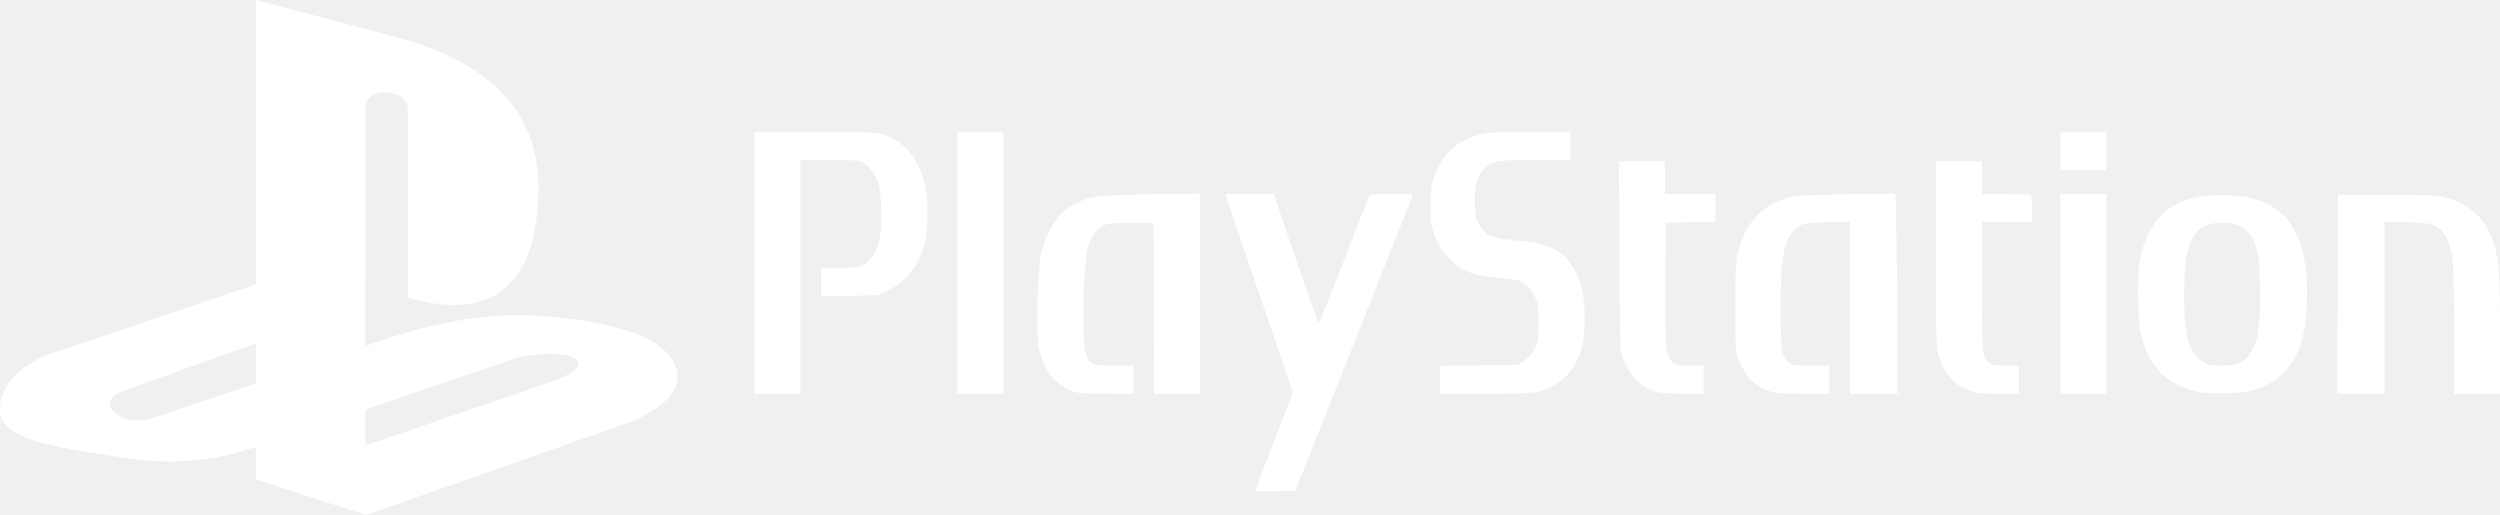
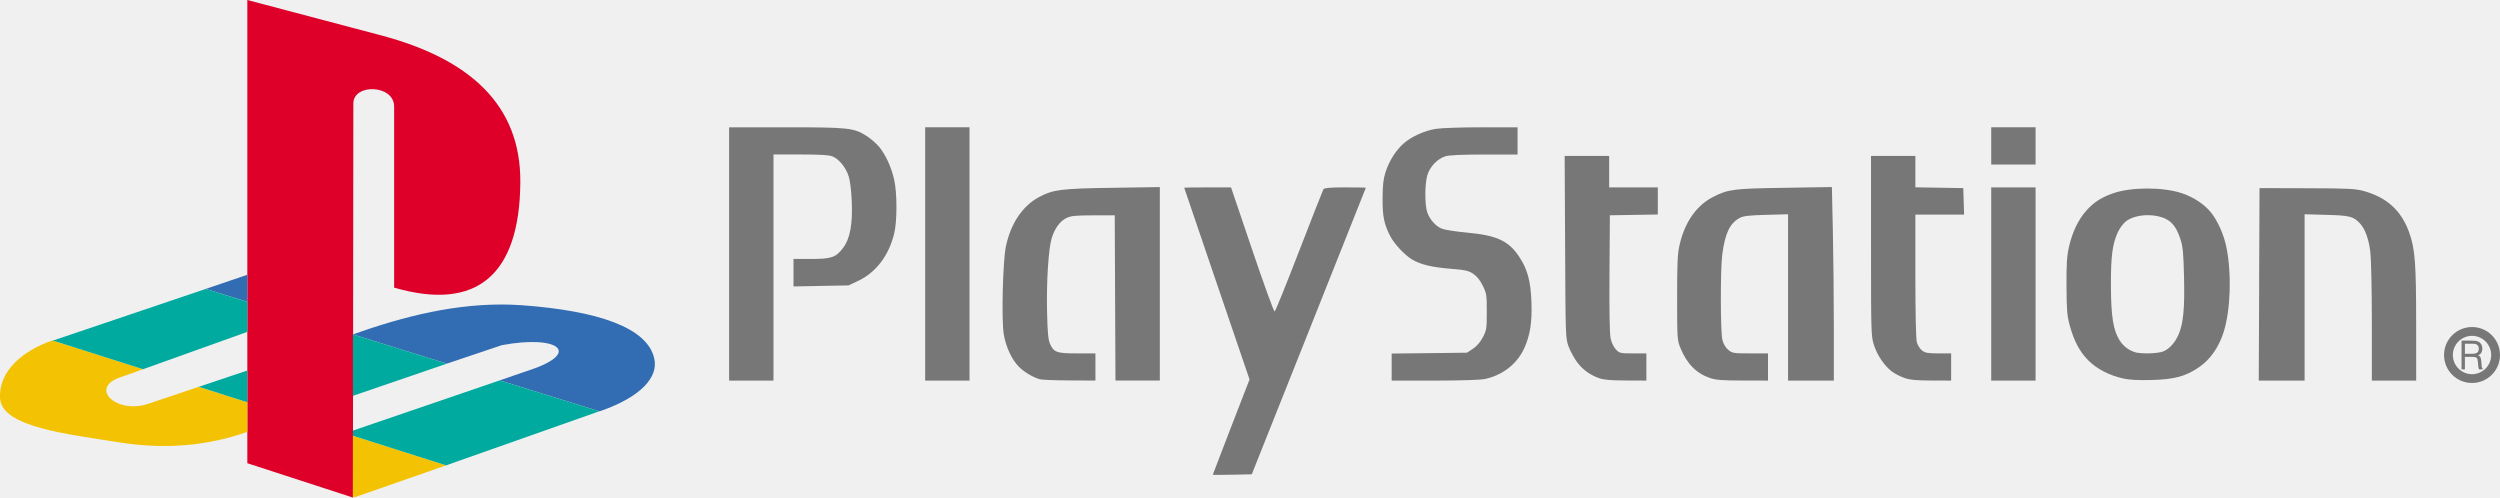
- <svg xmlns="http://www.w3.org/2000/svg" version="1.1" id="svg2">
+ <svg xmlns="http://www.w3.org/2000/svg" version="1.1" id="svg2" x="0px" y="0px" width="567.927px" height="113.032px" viewBox="0.25 0 567.927 113.032" enable-background="new 0.25 0 567.927 113.032" xml:space="preserve">
  <g>
-     <path id="path2998" d="M 181.056 31.612 L 181.056 63.061 L 181.056 94.507 L 186.565 94.507 L 192.073 94.507 L 192.073 66.435 L 192.073 38.363 L 198.834 38.363 C 203.712 38.363 205.913 38.495 206.741 38.84 C 208.377 39.525 210.059 41.605 210.749 43.782 C 211.112 44.926 211.409 47.405 211.515 50.155 C 211.734 55.79 211.082 59.29 209.362 61.56 C 207.567 63.932 206.471 64.304 201.401 64.304 L 197.048 64.304 L 197.048 67.714 L 197.048 71.133 L 203.886 71.001 L 210.728 70.866 L 213.148 69.723 C 217.57 67.636 220.779 63.37 222.076 57.873 C 222.799 54.805 222.787 47.943 222.052 44.649 C 221.346 41.482 219.875 38.294 218.221 36.364 C 217.531 35.556 216.192 34.4 215.258 33.797 C 212.052 31.741 210.815 31.612 195.192 31.612 L 181.056 31.612 Z M 229.737 31.612 L 229.737 63.061 L 229.737 94.507 L 235.246 94.507 L 240.754 94.507 L 240.754 63.061 L 240.754 31.612 L 235.246 31.612 L 229.737 31.612 Z M 367.876 31.612 C 362.944 31.612 357.867 31.786 356.594 31.99 C 353.73 32.446 350.383 33.962 348.489 35.676 C 346.58 37.399 344.949 39.99 344.07 42.713 C 343.521 44.406 343.349 45.949 343.325 49.201 C 343.295 53.686 343.674 55.595 345.214 58.615 C 346.216 60.581 348.888 63.418 350.722 64.478 C 352.851 65.712 355.577 66.366 360.26 66.744 C 363.823 67.033 364.655 67.21 365.814 67.978 C 366.726 68.579 367.525 69.566 368.2 70.941 C 369.152 72.878 369.206 73.28 369.2 77.447 C 369.197 81.602 369.137 82.013 368.221 83.757 C 367.603 84.94 366.708 85.979 365.769 86.6 L 364.292 87.579 L 354.931 87.69 L 345.58 87.789 L 345.58 91.154 L 345.58 94.507 L 356.216 94.507 C 362.689 94.507 367.6 94.348 368.744 94.108 C 373.097 93.19 376.72 90.368 378.479 86.522 C 379.962 83.286 380.485 79.956 380.29 74.961 C 380.088 69.695 379.308 66.829 377.203 63.682 C 374.592 59.774 371.671 58.432 364.247 57.753 C 361.5 57.501 358.687 57.057 357.993 56.766 C 356.465 56.117 355.036 54.487 354.409 52.677 C 353.785 50.894 353.794 45.724 354.43 43.542 C 355.054 41.383 356.952 39.399 358.951 38.798 C 359.915 38.507 363.16 38.366 368.621 38.366 L 376.849 38.366 L 376.849 34.989 L 376.849 31.612 L 367.876 31.612 L 367.876 31.612 Z M 494.466 31.612 L 494.466 36.232 L 494.466 40.852 L 499.975 40.852 L 505.484 40.852 L 505.484 36.232 L 505.484 31.612 L 499.975 31.612 L 494.466 31.612 Z M 388.542 38.717 L 388.656 61.371 C 388.752 83.67 388.767 84.057 389.533 86.081 C 389.959 87.209 390.872 88.9 391.562 89.842 C 392.976 91.767 394.813 93.114 397.137 93.928 C 398.257 94.321 400.154 94.474 403.766 94.486 L 408.83 94.507 L 408.83 91.133 L 408.83 87.759 L 405.522 87.759 C 402.373 87.759 402.162 87.714 401.268 86.78 C 400.712 86.201 400.169 85.069 399.95 84.024 C 399.707 82.895 399.608 77.023 399.671 67.855 L 399.77 53.466 L 405.723 53.364 L 411.673 53.265 L 411.673 49.903 L 411.673 46.535 L 405.633 46.535 L 399.593 46.535 L 399.593 42.626 L 399.593 38.717 L 394.075 38.717 L 388.542 38.717 L 388.542 38.717 Z M 464.617 38.717 L 464.617 61.092 C 464.617 82.733 464.644 83.547 465.353 85.702 C 466.193 88.266 467.907 90.809 469.772 92.229 C 470.483 92.772 471.891 93.505 472.903 93.85 C 474.311 94.336 475.887 94.486 479.63 94.495 L 484.515 94.507 L 484.515 91.13 L 484.515 87.756 L 481.362 87.756 C 478.727 87.756 478.06 87.642 477.289 87.032 C 476.778 86.633 476.199 85.714 475.998 84.991 C 475.773 84.18 475.632 77.792 475.632 68.477 L 475.632 53.286 L 481.684 53.286 L 487.736 53.286 L 487.637 49.999 L 487.535 46.712 L 481.582 46.613 L 475.635 46.511 L 475.635 42.614 L 475.635 38.717 L 470.126 38.717 L 464.617 38.717 L 464.617 38.717 Z M 454.902 46.445 L 443.14 46.637 C 430.496 46.829 429.187 46.985 425.473 48.867 C 421.322 50.972 418.428 55.058 417.116 60.659 C 416.566 62.998 416.47 65.009 416.47 73.895 C 416.47 83.988 416.5 84.457 417.281 86.39 C 418.857 90.281 421.201 92.685 424.576 93.85 C 426.065 94.366 427.617 94.483 432.726 94.492 L 439.037 94.504 L 439.037 91.127 L 439.037 87.753 L 434.618 87.753 C 430.433 87.753 430.148 87.702 429.154 86.864 C 428.493 86.312 427.959 85.387 427.71 84.4 C 427.215 82.439 427.191 66.979 427.677 63.235 C 428.364 57.915 429.565 55.424 432.063 54.085 C 432.924 53.626 434.407 53.46 438.592 53.352 L 444.011 53.208 L 444.011 73.862 L 444.011 94.507 L 449.7 94.507 L 455.383 94.507 L 455.383 81.235 C 455.383 73.94 455.269 63.124 455.14 57.207 L 454.902 46.445 Z M 288.013 46.457 L 276.2 46.634 C 263.36 46.832 261.514 47.066 258.01 48.945 C 253.936 51.125 251.031 55.433 249.803 61.104 C 249.022 64.706 248.659 79.458 249.259 83.022 C 249.782 86.135 251.238 89.269 252.979 91.04 C 254.261 92.343 256.386 93.631 258.163 94.171 C 258.653 94.321 261.97 94.453 265.536 94.471 L 272.021 94.504 L 272.021 91.127 L 272.021 87.756 L 267.479 87.756 C 262.357 87.756 261.685 87.513 260.718 85.312 C 260.286 84.33 260.118 82.403 260.007 77.207 C 259.848 69.822 260.361 61.809 261.162 59.149 C 261.88 56.76 263.219 54.925 264.792 54.154 C 265.942 53.59 266.998 53.481 271.486 53.475 L 276.815 53.463 L 276.905 73.985 L 276.995 94.504 L 282.504 94.504 L 288.013 94.504 L 288.013 70.476 L 288.013 46.457 L 288.013 46.457 Z M 299.874 46.535 C 296.674 46.535 294.059 46.577 294.065 46.625 C 294.071 46.673 297.724 57.399 302.182 70.467 L 310.291 94.228 L 305.725 105.999 C 303.215 112.481 301.162 117.827 301.162 117.881 C 301.162 117.935 303.341 117.935 306.004 117.881 L 310.846 117.782 L 325.001 82.247 C 332.791 62.704 339.171 46.673 339.171 46.625 C 339.174 46.577 336.874 46.535 334.052 46.535 C 330.33 46.535 328.844 46.658 328.645 46.982 C 328.495 47.225 325.772 54.133 322.605 62.337 C 319.438 70.542 316.703 77.3 316.52 77.363 C 316.334 77.423 313.818 70.512 310.936 62.004 L 305.695 46.535 L 299.874 46.535 Z M 494.466 46.535 L 494.466 70.521 L 494.466 94.504 L 499.975 94.504 L 505.484 94.504 L 505.484 70.521 L 505.484 46.535 L 499.975 46.535 L 494.466 46.535 Z M 561.094 46.712 L 560.989 70.608 L 561.004 70.608 L 560.902 94.504 L 566.6 94.504 L 572.285 94.504 L 572.285 73.862 L 572.285 53.208 L 577.701 53.352 C 583.456 53.502 584.417 53.743 586.032 55.472 C 587.299 56.829 588.205 59.299 588.608 62.512 C 588.818 64.193 588.986 71.917 588.986 80.014 L 588.986 94.504 L 594.495 94.504 L 600 94.504 L 599.988 80.38 C 599.988 65.4 599.724 61.845 598.28 57.783 C 596.317 52.26 592.702 48.984 586.821 47.39 C 584.876 46.862 582.799 46.769 572.817 46.745 L 561.094 46.712 L 561.094 46.712 Z M 533.244 46.814 C 530.137 46.814 527.039 47.204 524.817 47.967 C 521.854 48.987 519.996 50.179 518.128 52.254 C 516.105 54.505 514.64 57.555 513.779 61.281 C 513.25 63.565 513.127 65.484 513.157 71.052 C 513.187 76.912 513.304 78.41 513.935 80.725 C 515.006 84.655 516.405 87.302 518.531 89.455 C 520.626 91.571 523.721 93.196 527.207 93.985 C 528.774 94.339 530.947 94.45 534.268 94.363 C 539.995 94.21 542.718 93.475 546.06 91.187 C 548.86 89.272 550.98 86.252 552.181 82.448 C 553.895 77.017 554.198 68.065 552.88 61.461 C 552.241 58.252 550.683 54.772 548.948 52.653 C 547.317 50.663 544.646 48.918 541.788 47.967 C 539.476 47.204 536.348 46.814 533.244 46.814 L 533.244 46.814 Z M 533.376 53.43 C 534.988 53.43 536.606 53.743 537.873 54.385 C 539.527 55.223 540.569 56.685 541.469 59.447 C 542.061 61.254 542.208 62.899 542.349 68.876 C 542.529 76.681 542.172 80.359 540.959 83.133 C 540.106 85.093 538.726 86.615 537.207 87.263 C 536.558 87.54 534.85 87.753 533.265 87.753 C 531.019 87.753 530.158 87.594 528.903 86.933 C 527.915 86.411 526.964 85.516 526.348 84.523 C 524.742 81.929 524.214 78.531 524.193 70.875 C 524.175 63.586 524.55 60.656 525.895 57.693 C 526.348 56.688 527.267 55.46 527.948 54.937 C 529.242 53.953 531.305 53.43 533.376 53.43 L 533.376 53.43 Z" style="fill:#ffffff;fill-opacity:1" />
-     <path id="path7" fill="#DE0029" d="M 87.746 25.695 L 87.638 123.555 L 61.418 115.029 L 61.418 0 L 94.888 8.85 C 116.311 14.608 129.421 25.8 129.207 45.415 C 128.994 68.23 118.442 77.396 97.872 71.428 L 97.872 26.439 C 97.869 21.002 87.746 20.684 87.746 25.695 L 87.746 25.695 Z" style="fill:#ffffff;fill-opacity:1" />
-     <path id="path9" fill="#F3C202" d="M 49.371 96.05 L 37.009 100.211 C 29.011 102.982 22.191 96.48 29.546 93.811 L 35.514 91.682 L 13.022 84.538 C 6.097 86.885 -0.409 91.896 0.02 98.932 C 0.447 106.074 16.754 107.782 29.332 109.806 C 41.055 111.724 51.716 110.658 61.415 107.245 L 61.415 99.89 L 49.371 96.05 L 49.371 96.05 Z M 87.848 123.558 L 110.766 115.564 L 87.635 108.209 L 87.635 123.027 L 87.848 123.558 L 87.848 123.558 Z" style="fill:#ffffff;fill-opacity:1" />
-     <path id="path11" fill="#326DB3" d="M 148.82 102.13 L 149.246 102.022 C 159.267 98.506 163.53 93.598 162.464 89.017 C 160.759 81.34 148.502 77.183 129.634 75.799 C 116.098 74.838 102.774 77.822 89.77 82.298 L 87.638 83.046 L 110.982 90.299 L 124.623 85.711 C 138.907 83.046 144.665 87.738 130.916 92.109 L 124.092 94.453 L 148.82 102.13 L 148.82 102.13 Z M 61.418 68.23 L 51.079 71.749 L 61.418 74.946 L 61.418 68.23 L 61.418 68.23 Z" style="fill:#ffffff;fill-opacity:1" />
-     <path id="path13" fill="#00AA9E" d="M 110.769 115.561 L 148.82 102.13 L 124.089 94.453 L 87.638 106.927 L 87.638 108.206 L 110.769 115.561 L 110.769 115.561 Z M 61.418 92.001 L 49.374 96.05 L 61.418 99.89 L 61.418 92.001 L 61.418 92.001 Z M 87.635 98.293 L 87.635 83.049 L 110.979 90.299 L 87.635 98.293 L 87.635 98.293 Z M 35.514 91.682 L 61.415 82.406 L 61.415 74.946 L 51.076 71.749 L 13.557 84.433 C 13.452 84.433 13.238 84.538 13.025 84.538 L 35.514 91.682 L 35.514 91.682 Z" style="fill:#ffffff;fill-opacity:1" />
+     <path id="path2998_1_" fill="#777777" d="M165.884,28.918v28.77v28.77h5.039h5.039V60.776V35.095h6.186   c4.461,0,6.475,0.12,7.233,0.438c1.496,0.625,3.036,2.529,3.667,4.521c0.331,1.047,0.604,3.313,0.701,5.831   c0.2,5.154-0.398,8.356-1.971,10.433c-1.641,2.168-2.645,2.51-7.284,2.51h-3.982v3.119v3.127l6.257-0.121l6.258-0.121l2.214-1.047   c4.045-1.908,6.982-5.811,8.167-10.84c0.662-2.808,0.652-9.086-0.021-12.099c-0.646-2.896-1.991-5.813-3.504-7.579   c-0.633-0.738-1.857-1.797-2.712-2.347c-2.933-1.882-4.062-2.001-18.356-2.001H165.884z M210.419,28.918v28.77v28.77h5.038h5.039   v-28.77v-28.77h-5.039H210.419z M336.791,28.918c-4.514,0.001-9.158,0.16-10.32,0.346c-2.623,0.418-5.682,1.805-7.416,3.372   c-1.748,1.579-3.234,3.949-4.043,6.44c-0.502,1.548-0.66,2.959-0.68,5.933c-0.029,4.103,0.316,5.851,1.727,8.614   c0.916,1.798,3.361,4.393,5.039,5.363c1.949,1.13,4.441,1.728,8.729,2.072c3.26,0.265,4.02,0.426,5.08,1.129   c0.834,0.551,1.563,1.453,2.184,2.711c0.869,1.771,0.918,2.142,0.914,5.953c-0.004,3.801-0.057,4.176-0.896,5.771   c-0.566,1.084-1.385,2.032-2.242,2.603l-1.354,0.896l-8.563,0.103l-8.555,0.092v3.077v3.068h9.73c5.92,0,10.412-0.146,11.459-0.367   c3.984-0.838,7.299-3.42,8.908-6.938c1.355-2.963,1.834-6.008,1.656-10.575c-0.188-4.816-0.9-7.44-2.824-10.32   c-2.391-3.575-5.064-4.801-11.855-5.423c-2.512-0.23-5.086-0.635-5.719-0.904c-1.398-0.592-2.705-2.082-3.281-3.738   c-0.566-1.633-0.561-6.361,0.021-8.359c0.57-1.973,2.305-3.79,4.135-4.338c0.883-0.266,3.852-0.396,8.848-0.396H345v-3.09v-3.09   h-8.209V28.918z M452.597,28.918v4.227v4.226h5.039h5.039v-4.226v-4.227h-5.039H452.597L452.597,28.918z M355.695,35.42   l0.104,20.723c0.09,20.398,0.105,20.754,0.803,22.604c0.393,1.033,1.229,2.58,1.857,3.443c1.293,1.76,2.973,2.994,5.1,3.738   c1.023,0.359,2.764,0.498,6.064,0.51l4.633,0.02V83.37v-3.088h-3.027c-2.881,0-3.068-0.039-3.891-0.895   c-0.508-0.529-1.006-1.563-1.207-2.52c-0.221-1.033-0.313-6.406-0.256-14.791l0.092-13.166l5.445-0.092l5.445-0.092v-3.076v-3.08   h-5.527h-5.525v-3.576V35.42h-5.049H355.695L355.695,35.42z M425.291,35.42v20.469c0,19.797,0.023,20.54,0.672,22.512   c0.771,2.348,2.338,4.672,4.043,5.973c0.65,0.498,1.939,1.166,2.863,1.482c1.289,0.445,2.73,0.582,6.156,0.59l4.469,0.01v-3.088   V80.28h-2.885c-2.41,0-3.02-0.104-3.727-0.662c-0.467-0.365-0.996-1.205-1.18-1.867c-0.205-0.74-0.336-6.584-0.336-15.105V48.748   h5.537h5.535l-0.094-3.007l-0.092-3.008l-5.445-0.09l-5.439-0.093v-3.565V35.42h-5.039H425.291L425.291,35.42z M416.402,42.489   l-10.758,0.174c-11.568,0.178-12.766,0.32-16.162,2.042c-3.799,1.925-6.447,5.663-7.648,10.788   c-0.502,2.138-0.59,3.979-0.59,12.109c0,9.23,0.027,9.661,0.742,11.428c1.441,3.561,3.586,5.76,6.674,6.826   c1.361,0.471,2.781,0.58,7.457,0.588l5.771,0.012v-3.09v-3.088h-4.043c-3.828,0-4.088-0.047-4.998-0.813   c-0.602-0.506-1.092-1.35-1.32-2.256c-0.453-1.793-0.475-15.938-0.031-19.361c0.631-4.865,1.727-7.146,4.014-8.371   c0.787-0.42,2.146-0.57,5.977-0.67l4.957-0.132v18.896v18.885h5.199h5.201V74.315c0-6.674-0.104-16.566-0.225-21.982   L416.402,42.489z M263.73,42.5l-10.808,0.162c-11.746,0.181-13.433,0.396-16.64,2.113c-3.725,1.994-6.385,5.936-7.508,11.123   c-0.713,3.295-1.047,16.791-0.498,20.054c0.48,2.846,1.811,5.713,3.404,7.334c1.172,1.192,3.117,2.368,4.743,2.864   c0.447,0.138,3.481,0.259,6.745,0.272l5.932,0.031v-3.088V80.28h-4.154c-4.687,0-5.303-0.221-6.187-2.234   c-0.395-0.896-0.549-2.662-0.65-7.416c-0.146-6.756,0.324-14.085,1.056-16.52c0.657-2.185,1.881-3.863,3.321-4.57   c1.052-0.516,2.019-0.613,6.125-0.62l4.875-0.011l0.082,18.773l0.082,18.771h5.039h5.039v-21.98L263.73,42.5L263.73,42.5z    M274.58,42.571c-2.928,0-5.319,0.037-5.313,0.082c0.004,0.045,3.346,9.857,7.426,21.811l7.416,21.738l-4.176,10.771   c-2.295,5.927-4.175,10.817-4.175,10.868s1.993,0.051,4.429,0l4.43-0.092l12.951-32.508c7.127-17.879,12.963-32.542,12.963-32.588   c0.002-0.045-2.102-0.082-4.684-0.082c-3.404,0-4.766,0.113-4.947,0.408c-0.137,0.223-2.627,6.543-5.525,14.049   c-2.896,7.504-5.396,13.688-5.564,13.744c-0.17,0.057-2.473-6.266-5.107-14.049l-4.796-14.152H274.58z M452.597,42.571v21.942   v21.942h5.039h5.039V64.513V42.571h-5.039H452.597z M513.548,42.733l-0.094,21.861h0.012l-0.092,21.861h5.211h5.201V67.571V48.676   l4.957,0.133c5.262,0.137,6.141,0.356,7.619,1.939c1.156,1.24,1.984,3.499,2.354,6.439c0.191,1.539,0.348,8.603,0.348,16.011   v13.258h5.037h5.037l-0.01-12.922c-0.002-13.705-0.242-16.957-1.563-20.673c-1.797-5.053-5.104-8.049-10.482-9.508   c-1.779-0.483-3.68-0.567-12.811-0.59L513.548,42.733L513.548,42.733z M488.07,42.825c-2.842,0-5.674,0.357-7.709,1.057   c-2.709,0.932-4.41,2.023-6.117,3.921c-1.852,2.06-3.193,4.849-3.98,8.259c-0.479,2.09-0.596,3.845-0.564,8.938   c0.023,5.358,0.133,6.729,0.711,8.849c0.979,3.596,2.26,6.017,4.205,7.985c1.916,1.938,4.748,3.422,7.936,4.146   c1.434,0.324,3.422,0.427,6.461,0.345c5.238-0.14,7.73-0.814,10.787-2.904c2.563-1.752,4.5-4.517,5.598-7.996   c1.57-4.967,1.846-13.155,0.641-19.198c-0.586-2.936-2.01-6.119-3.598-8.056c-1.492-1.821-3.936-3.418-6.551-4.287   C493.773,43.182,490.912,42.825,488.07,42.825L488.07,42.825z M488.193,48.879c1.475,0,2.953,0.285,4.113,0.873   c1.514,0.768,2.465,2.104,3.291,4.632c0.541,1.653,0.676,3.158,0.803,8.625c0.166,7.142-0.162,10.507-1.27,13.043   c-0.781,1.793-2.045,3.187-3.434,3.779c-0.596,0.254-2.156,0.446-3.605,0.446c-2.055,0-2.844-0.146-3.992-0.75   c-0.902-0.478-1.773-1.295-2.336-2.204c-1.469-2.371-1.953-5.48-1.973-12.484c-0.016-6.668,0.328-9.347,1.557-12.06   c0.416-0.92,1.256-2.043,1.879-2.52C484.41,49.356,486.296,48.879,488.193,48.879L488.193,48.879z" />
+   </g>
+   <g>
+     <path id="path3775_1_" fill="#777777" d="M559.435,83.913h0.77v-2.836h1.756c0.48,0,0.795,0.078,0.939,0.232   c0.139,0.148,0.229,0.492,0.268,1.031l0.068,0.836c0.012,0.16,0.027,0.293,0.055,0.4c0.021,0.113,0.063,0.228,0.117,0.334h0.807   v-0.209c-0.063-0.059-0.105-0.125-0.135-0.205c-0.037-0.096-0.064-0.211-0.072-0.352l-0.07-0.973   c-0.047-0.473-0.107-0.797-0.188-0.973c-0.117-0.264-0.322-0.422-0.611-0.477c0.311-0.07,0.555-0.244,0.742-0.525   c0.189-0.285,0.283-0.633,0.283-1.039c0-0.334-0.068-0.625-0.207-0.871c-0.146-0.273-0.354-0.486-0.617-0.635   c-0.217-0.119-0.477-0.197-0.777-0.234c-0.199-0.021-0.508-0.035-0.914-0.035h-2.209v6.527h-0.004V83.913z M560.207,80.375v-2.289   h1.557c0.307,0,0.523,0.008,0.662,0.021c0.205,0.033,0.369,0.094,0.488,0.176c0.146,0.096,0.256,0.219,0.328,0.367   c0.08,0.158,0.121,0.334,0.121,0.525c0,0.434-0.121,0.738-0.367,0.922c-0.246,0.186-0.648,0.273-1.207,0.273L560.207,80.375   L560.207,80.375z" />
+   </g>
+   <path fill="#777777" d="M555.466,80.648c0-3.485,2.807-6.315,6.287-6.354l0,0c0.023-0.002,0.047-0.004,0.07-0.004l0,0  c3.508,0.002,6.354,2.846,6.354,6.358l0,0h-0.002c0,3.511-2.844,6.354-6.354,6.354l0,0  C558.312,87.002,555.466,84.161,555.466,80.648L555.466,80.648z M557.466,80.648c0.004,2.407,1.949,4.353,4.357,4.356l0,0  c2.402-0.006,4.35-1.953,4.354-4.356l0,0c-0.006-2.364-1.885-4.282-4.227-4.354l0,0h-0.129  C559.416,76.297,557.47,78.243,557.466,80.648L557.466,80.648z M561.419,76.206c0.125,0.053,0.219,0.072,0.293,0.08l0,0  c-0.088-0.011-0.172-0.031-0.254-0.063l0,0c-0.061-0.022-0.115-0.052-0.17-0.087l0,0c-0.014-0.008-0.025-0.016-0.039-0.024l0,0  C561.31,76.153,561.369,76.185,561.419,76.206L561.419,76.206z M560.949,75.775c-0.002-0.003-0.002-0.005-0.004-0.008l0,0  C560.947,75.77,560.947,75.772,560.949,75.775L560.949,75.775z M560.937,75.754c-0.002-0.004-0.004-0.008-0.006-0.01l0,0  C560.933,75.749,560.935,75.75,560.937,75.754L560.937,75.754z M560.824,75.288c0-0.113,0.021-0.227,0.059-0.332l0,0  C560.851,75.034,560.822,75.141,560.824,75.288L560.824,75.288z" />
+   <g id="g3" transform="translate(-61.6856, -312.868)">
+     <path id="path7" fill="#DE0029" d="M142.207,336.374l-0.099,89.525l-23.986-7.801v-105.23l30.618,8.096   c19.599,5.267,31.592,15.507,31.398,33.45c-0.195,20.873-9.849,29.257-28.667,23.796v-41.154   C151.469,332.08,142.207,331.789,142.207,336.374L142.207,336.374z" />
+     <path id="path9" fill="#F3C202" d="M107.102,400.738l-11.311,3.805c-7.314,2.537-13.554-3.412-6.826-5.854l5.46-1.947   l-20.575-6.537c-6.338,2.148-12.288,6.73-11.896,13.168c0.39,6.533,15.309,8.097,26.815,9.947   c10.726,1.754,20.477,0.779,29.351-2.342v-6.73L107.102,400.738L107.102,400.738z M142.302,425.9l20.965-7.313l-21.16-6.729v13.557   L142.302,425.9L142.302,425.9z" />
+     <path id="path11" fill="#326DB3" d="M198.08,406.299l0.389-0.099c9.167-3.219,13.067-7.707,12.092-11.898   c-1.56-7.021-12.773-10.826-30.033-12.094c-12.384-0.877-24.572,1.854-36.468,5.947l-1.95,0.686l21.355,6.633l12.48-4.197   c13.067-2.436,18.333,1.854,5.755,5.854l-6.242,2.146L198.08,406.299L198.08,406.299z M118.122,375.286l-9.459,3.217l9.459,2.926   V375.286L118.122,375.286z" />
+     <path id="path13" fill="#00AA9E" d="M163.268,418.585l34.812-12.287l-22.624-7.021l-33.348,11.41v1.17L163.268,418.585   L163.268,418.585z M118.122,397.033l-11.019,3.705l11.019,3.512V397.033L118.122,397.033z M142.107,402.788v-13.945l21.355,6.631   L142.107,402.788L142.107,402.788z M94.425,396.742l23.696-8.484v-6.826l-9.459-2.928l-34.324,11.605   c-0.097,0-0.292,0.096-0.487,0.096L94.425,396.742L94.425,396.742z" />
  </g>
</svg>
